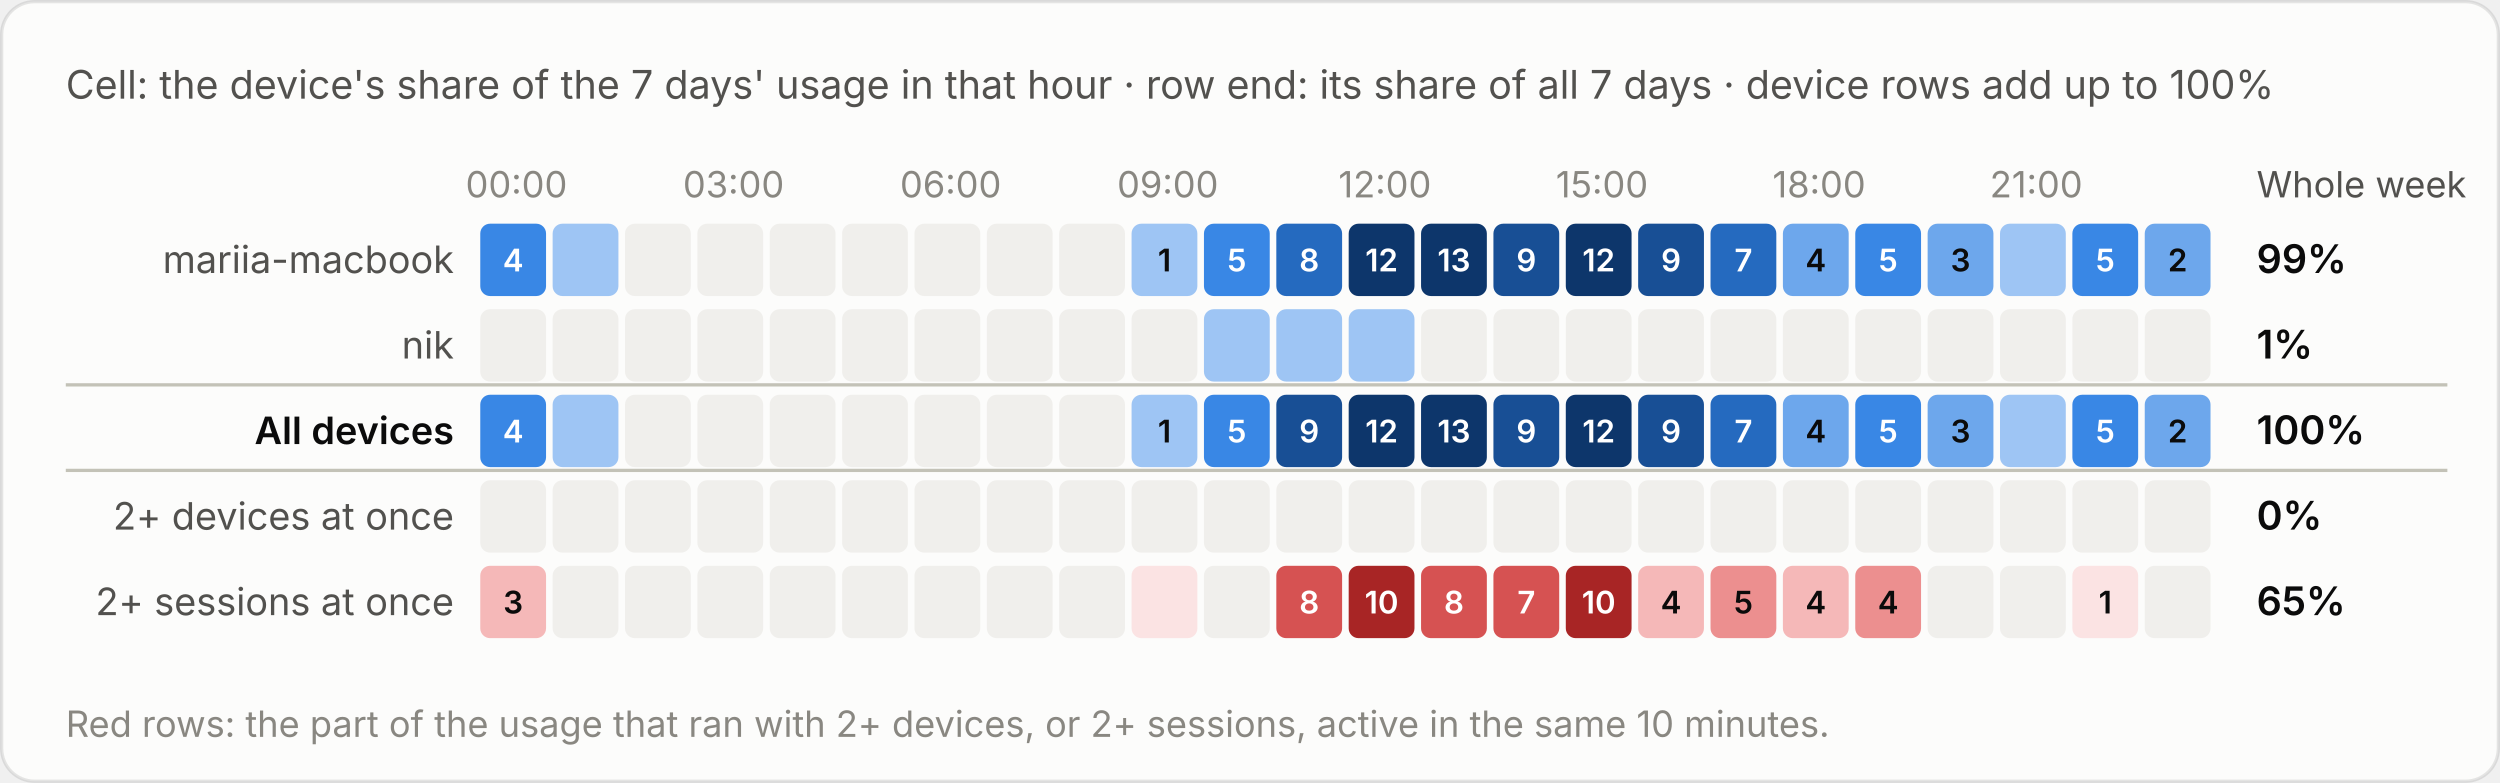
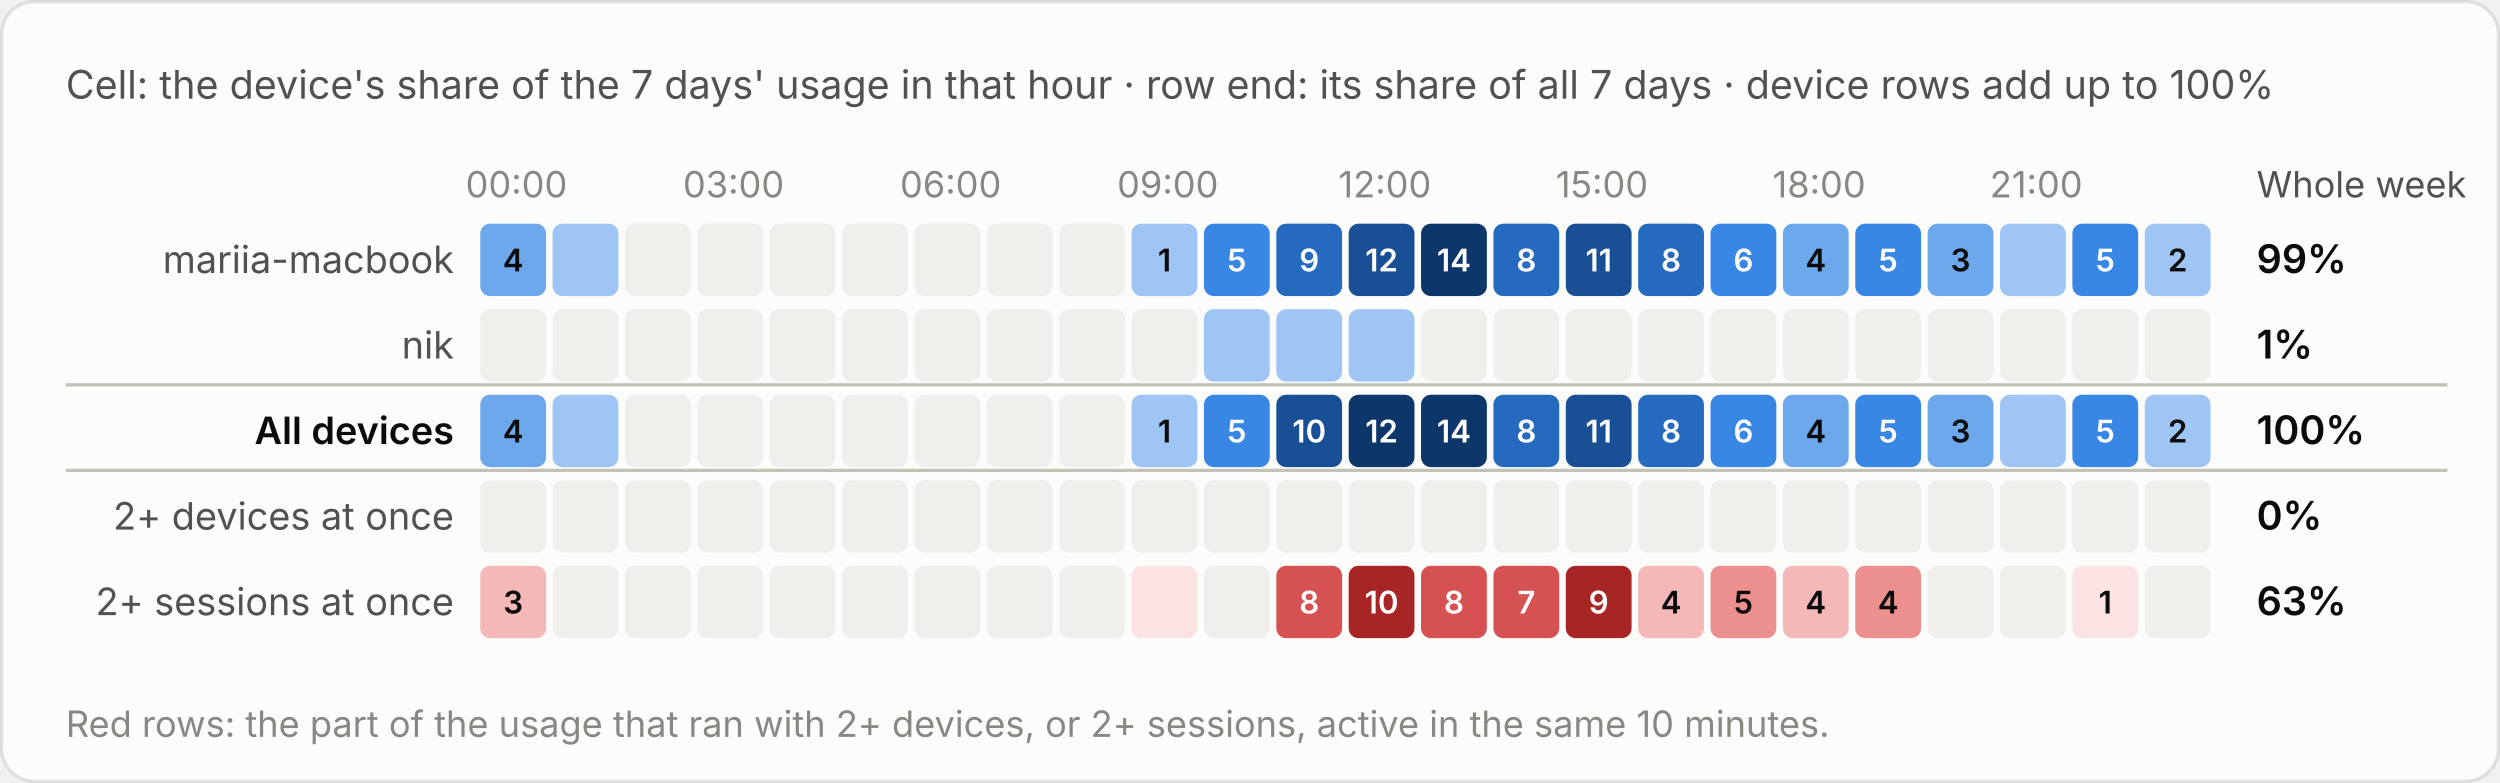
<svg xmlns="http://www.w3.org/2000/svg" viewBox="0 0 760 238" width="760" height="238" role="img" aria-label="Cell: the device's share of the 7 days' usage in that hour · row end: its share of all 7 days · device rows add up to 100%">
  <style>text{font-family:system-ui,-apple-system,"Segoe UI",sans-serif;font-variant-numeric:tabular-nums}.bg{fill:#fcfcfb;stroke:rgba(11,11,11,.10)}.tp{fill:#0b0b0b}.ts{fill:#52514e}.tm{fill:#898781}.grid{stroke:#e1e0d9;stroke-width:1}.base{stroke:#c3c2b7;stroke-width:1}.so{fill:#b5b3ad}.lo{stroke:#b5b3ad}.qe{fill:#f0efec}.ring{stroke:#fcfcfb}.area{fill-opacity:.1}.s0{fill:#2a78d6}.l0{stroke:#2a78d6}.s1{fill:#eb6834}.l1{stroke:#eb6834}.s2{fill:#1baf7a}.l2{stroke:#1baf7a}.s3{fill:#eda100}.l3{stroke:#eda100}.s4{fill:#e87ba4}.l4{stroke:#e87ba4}.s5{fill:#008300}.l5{stroke:#008300}.s6{fill:#4a3aa7}.l6{stroke:#4a3aa7}.s7{fill:#e34948}.l7{stroke:#e34948}.q0{fill:#cde2fb}.q1{fill:#9ec5f4}.q2{fill:#6da7ec}.q3{fill:#3987e5}.q4{fill:#256abf}.q5{fill:#184f95}.q6{fill:#0d366b}.r0{fill:#f8d4d4}.r1{fill:#ec8f8f}.r2{fill:#c42f2f}.a0{fill:#fbe3e3}.a1{fill:#f5b8b8}.a2{fill:#ec8f8f}.a3{fill:#d65252}.a4{fill:#a82525}.tq0{fill:#0b0b0b}.tq1{fill:#0b0b0b}.tq2{fill:#0b0b0b}.tq3{fill:#ffffff}.tq4{fill:#ffffff}.tq5{fill:#ffffff}.tq6{fill:#ffffff}.tr0{fill:#0b0b0b}.tr1{fill:#0b0b0b}.tr2{fill:#ffffff}.ta0{fill:#0b0b0b}.ta1{fill:#0b0b0b}.ta2{fill:#0b0b0b}.ta3{fill:#ffffff}.ta4{fill:#ffffff}.tw{fill:#ffffff}@media (prefers-color-scheme:dark){.bg{fill:#1a1a19;stroke:rgba(255,255,255,.10)}.tp{fill:#fff}.ts{fill:#c3c2b7}.tm{fill:#898781}.grid{stroke:#2c2c2a}.base{stroke:#383835}.so{fill:#5c5b57}.lo{stroke:#5c5b57}.qe{fill:#262624}.ring{stroke:#1a1a19}.s0{fill:#3987e5}.l0{stroke:#3987e5}.s1{fill:#d95926}.l1{stroke:#d95926}.s2{fill:#199e70}.l2{stroke:#199e70}.s3{fill:#c98500}.l3{stroke:#c98500}.s4{fill:#d55181}.l4{stroke:#d55181}.s5{fill:#008300}.l5{stroke:#008300}.s6{fill:#9085e9}.l6{stroke:#9085e9}.s7{fill:#e66767}.l7{stroke:#e66767}.q0{fill:#16263a}.q1{fill:#123a66}.q2{fill:#184f95}.q3{fill:#256abf}.q4{fill:#3987e5}.q5{fill:#6da7ec}.q6{fill:#b7d3f6}.r0{fill:#4a2023}.r1{fill:#8c2c2f}.r2{fill:#e25555}.a0{fill:#3a1a1c}.a1{fill:#5e2427}.a2{fill:#8c2c2f}.a3{fill:#c43c3f}.a4{fill:#f07070}.tq0{fill:#ffffff}.tq1{fill:#ffffff}.tq2{fill:#ffffff}.tq3{fill:#ffffff}.tq4{fill:#ffffff}.tq5{fill:#0b0b0b}.tq6{fill:#0b0b0b}.tr0{fill:#ffffff}.tr1{fill:#ffffff}.tr2{fill:#ffffff}.ta0{fill:#ffffff}.ta1{fill:#ffffff}.ta2{fill:#ffffff}.ta3{fill:#ffffff}.ta4{fill:#0b0b0b}.tw{fill:#ffffff}}</style>
  <rect class="bg" x=".5" y=".5" width="759" height="237" rx="10" />
  <text class="ts" x="20" y="30" font-size="12">Cell: the device's share of the 7 days' usage in that hour · row end: its share of all 7 days · device rows add up to 100%</text>
  <g transform="translate(0,-20)">
    <text class="tm" x="157.0" y="80" font-size="11" text-anchor="middle">00:00</text>
    <text class="tm" x="223.0" y="80" font-size="11" text-anchor="middle">03:00</text>
    <text class="tm" x="289.0" y="80" font-size="11" text-anchor="middle">06:00</text>
    <text class="tm" x="355.0" y="80" font-size="11" text-anchor="middle">09:00</text>
    <text class="tm" x="421.0" y="80" font-size="11" text-anchor="middle">12:00</text>
    <text class="tm" x="487.0" y="80" font-size="11" text-anchor="middle">15:00</text>
    <text class="tm" x="553.0" y="80" font-size="11" text-anchor="middle">18:00</text>
    <text class="tm" x="619.0" y="80" font-size="11" text-anchor="middle">21:00</text>
    <text class="ts" x="686" y="80" font-size="11">Whole week</text>
    <text class="ts" x="138" y="103.0" font-size="11.5" text-anchor="end">mariia-macbook</text>
-     <rect class="q3" x="146.0" y="88" width="20" height="22" rx="3" />
-     <text class="tq3" x="156.0" y="102.5" font-size="9.5" font-weight="600" text-anchor="middle">4</text>
+     <rect class="q2" x="146.0" y="88" width="20" height="22" rx="3" />
+     <text class="tq2" x="156.0" y="102.5" font-size="9.5" font-weight="600" text-anchor="middle">4</text>
    <rect class="q1" x="168.0" y="88" width="20" height="22" rx="3" />
    <rect class="qe" x="190.0" y="88" width="20" height="22" rx="3" />
    <rect class="qe" x="212.0" y="88" width="20" height="22" rx="3" />
    <rect class="qe" x="234.0" y="88" width="20" height="22" rx="3" />
    <rect class="qe" x="256.0" y="88" width="20" height="22" rx="3" />
    <rect class="qe" x="278.0" y="88" width="20" height="22" rx="3" />
    <rect class="qe" x="300.0" y="88" width="20" height="22" rx="3" />
    <rect class="qe" x="322.0" y="88" width="20" height="22" rx="3" />
    <rect class="q1" x="344.0" y="88" width="20" height="22" rx="3" />
    <text class="tq1" x="354.0" y="102.5" font-size="9.5" font-weight="600" text-anchor="middle">1</text>
    <rect class="q3" x="366.0" y="88" width="20" height="22" rx="3" />
    <text class="tq3" x="376.0" y="102.5" font-size="9.5" font-weight="600" text-anchor="middle">5</text>
    <rect class="q4" x="388.0" y="88" width="20" height="22" rx="3" />
-     <text class="tq4" x="398.0" y="102.5" font-size="9.5" font-weight="600" text-anchor="middle">8</text>
-     <rect class="q6" x="410.0" y="88" width="20" height="22" rx="3" />
-     <text class="tq6" x="420.0" y="102.5" font-size="9.5" font-weight="600" text-anchor="middle">12</text>
+     <text class="tq4" x="398.0" y="102.5" font-size="9.5" font-weight="600" text-anchor="middle">9</text>
+     <rect class="q5" x="410.0" y="88" width="20" height="22" rx="3" />
+     <text class="tq5" x="420.0" y="102.5" font-size="9.5" font-weight="600" text-anchor="middle">12</text>
    <rect class="q6" x="432.0" y="88" width="20" height="22" rx="3" />
-     <text class="tq6" x="442.0" y="102.5" font-size="9.5" font-weight="600" text-anchor="middle">13</text>
-     <rect class="q5" x="454.0" y="88" width="20" height="22" rx="3" />
-     <text class="tq5" x="464.0" y="102.5" font-size="9.5" font-weight="600" text-anchor="middle">9</text>
-     <rect class="q6" x="476.0" y="88" width="20" height="22" rx="3" />
-     <text class="tq6" x="486.0" y="102.5" font-size="9.5" font-weight="600" text-anchor="middle">12</text>
-     <rect class="q5" x="498.0" y="88" width="20" height="22" rx="3" />
-     <text class="tq5" x="508.0" y="102.5" font-size="9.5" font-weight="600" text-anchor="middle">9</text>
-     <rect class="q4" x="520.0" y="88" width="20" height="22" rx="3" />
-     <text class="tq4" x="530.0" y="102.5" font-size="9.5" font-weight="600" text-anchor="middle">7</text>
+     <text class="tq6" x="442.0" y="102.5" font-size="9.5" font-weight="600" text-anchor="middle">14</text>
+     <rect class="q4" x="454.0" y="88" width="20" height="22" rx="3" />
+     <text class="tq4" x="464.0" y="102.5" font-size="9.5" font-weight="600" text-anchor="middle">8</text>
+     <rect class="q5" x="476.0" y="88" width="20" height="22" rx="3" />
+     <text class="tq5" x="486.0" y="102.5" font-size="9.5" font-weight="600" text-anchor="middle">11</text>
+     <rect class="q4" x="498.0" y="88" width="20" height="22" rx="3" />
+     <text class="tq4" x="508.0" y="102.5" font-size="9.5" font-weight="600" text-anchor="middle">8</text>
+     <rect class="q3" x="520.0" y="88" width="20" height="22" rx="3" />
+     <text class="tq3" x="530.0" y="102.5" font-size="9.5" font-weight="600" text-anchor="middle">6</text>
    <rect class="q2" x="542.0" y="88" width="20" height="22" rx="3" />
    <text class="tq2" x="552.0" y="102.5" font-size="9.5" font-weight="600" text-anchor="middle">4</text>
    <rect class="q3" x="564.0" y="88" width="20" height="22" rx="3" />
    <text class="tq3" x="574.0" y="102.5" font-size="9.5" font-weight="600" text-anchor="middle">5</text>
    <rect class="q2" x="586.0" y="88" width="20" height="22" rx="3" />
    <text class="tq2" x="596.0" y="102.5" font-size="9.5" font-weight="600" text-anchor="middle">3</text>
    <rect class="q1" x="608.0" y="88" width="20" height="22" rx="3" />
    <rect class="q3" x="630.0" y="88" width="20" height="22" rx="3" />
    <text class="tq3" x="640.0" y="102.5" font-size="9.5" font-weight="600" text-anchor="middle">5</text>
-     <rect class="q2" x="652.0" y="88" width="20" height="22" rx="3" />
-     <text class="tq2" x="662.0" y="102.5" font-size="9.5" font-weight="600" text-anchor="middle">2</text>
+     <rect class="q1" x="652.0" y="88" width="20" height="22" rx="3" />
+     <text class="tq1" x="662.0" y="102.5" font-size="9.5" font-weight="600" text-anchor="middle">2</text>
    <text class="tp" x="686" y="103.0" font-size="12" font-weight="600">99%</text>
    <text class="ts" x="138" y="129.0" font-size="11.5" text-anchor="end">nik</text>
    <rect class="qe" x="146.0" y="114" width="20" height="22" rx="3" />
    <rect class="qe" x="168.0" y="114" width="20" height="22" rx="3" />
    <rect class="qe" x="190.0" y="114" width="20" height="22" rx="3" />
    <rect class="qe" x="212.0" y="114" width="20" height="22" rx="3" />
    <rect class="qe" x="234.0" y="114" width="20" height="22" rx="3" />
    <rect class="qe" x="256.0" y="114" width="20" height="22" rx="3" />
    <rect class="qe" x="278.0" y="114" width="20" height="22" rx="3" />
    <rect class="qe" x="300.0" y="114" width="20" height="22" rx="3" />
    <rect class="qe" x="322.0" y="114" width="20" height="22" rx="3" />
    <rect class="qe" x="344.0" y="114" width="20" height="22" rx="3" />
    <rect class="q1" x="366.0" y="114" width="20" height="22" rx="3" />
    <rect class="q1" x="388.0" y="114" width="20" height="22" rx="3" />
    <rect class="q1" x="410.0" y="114" width="20" height="22" rx="3" />
    <rect class="qe" x="432.0" y="114" width="20" height="22" rx="3" />
    <rect class="qe" x="454.0" y="114" width="20" height="22" rx="3" />
    <rect class="qe" x="476.0" y="114" width="20" height="22" rx="3" />
    <rect class="qe" x="498.0" y="114" width="20" height="22" rx="3" />
    <rect class="qe" x="520.0" y="114" width="20" height="22" rx="3" />
    <rect class="qe" x="542.0" y="114" width="20" height="22" rx="3" />
    <rect class="qe" x="564.0" y="114" width="20" height="22" rx="3" />
    <rect class="qe" x="586.0" y="114" width="20" height="22" rx="3" />
    <rect class="qe" x="608.0" y="114" width="20" height="22" rx="3" />
    <rect class="qe" x="630.0" y="114" width="20" height="22" rx="3" />
    <rect class="qe" x="652.0" y="114" width="20" height="22" rx="3" />
    <text class="tp" x="686" y="129.0" font-size="12" font-weight="600">1%</text>
    <line class="base" x1="20" x2="744" y1="137" y2="137" />
    <text class="tp" x="138" y="155.0" font-size="11.5" text-anchor="end" font-weight="600">All devices</text>
-     <rect class="q3" x="146.0" y="140" width="20" height="22" rx="3" />
-     <text class="tq3" x="156.0" y="154.5" font-size="9.5" font-weight="600" text-anchor="middle">4</text>
+     <rect class="q2" x="146.0" y="140" width="20" height="22" rx="3" />
+     <text class="tq2" x="156.0" y="154.5" font-size="9.5" font-weight="600" text-anchor="middle">4</text>
    <rect class="q1" x="168.0" y="140" width="20" height="22" rx="3" />
    <rect class="qe" x="190.0" y="140" width="20" height="22" rx="3" />
    <rect class="qe" x="212.0" y="140" width="20" height="22" rx="3" />
    <rect class="qe" x="234.0" y="140" width="20" height="22" rx="3" />
    <rect class="qe" x="256.0" y="140" width="20" height="22" rx="3" />
    <rect class="qe" x="278.0" y="140" width="20" height="22" rx="3" />
    <rect class="qe" x="300.0" y="140" width="20" height="22" rx="3" />
    <rect class="qe" x="322.0" y="140" width="20" height="22" rx="3" />
    <rect class="q1" x="344.0" y="140" width="20" height="22" rx="3" />
    <text class="tq1" x="354.0" y="154.5" font-size="9.5" font-weight="600" text-anchor="middle">1</text>
    <rect class="q3" x="366.0" y="140" width="20" height="22" rx="3" />
    <text class="tq3" x="376.0" y="154.5" font-size="9.5" font-weight="600" text-anchor="middle">5</text>
    <rect class="q5" x="388.0" y="140" width="20" height="22" rx="3" />
-     <text class="tq5" x="398.0" y="154.5" font-size="9.5" font-weight="600" text-anchor="middle">9</text>
+     <text class="tq5" x="398.0" y="154.5" font-size="9.5" font-weight="600" text-anchor="middle">10</text>
    <rect class="q6" x="410.0" y="140" width="20" height="22" rx="3" />
    <text class="tq6" x="420.0" y="154.5" font-size="9.5" font-weight="600" text-anchor="middle">12</text>
    <rect class="q6" x="432.0" y="140" width="20" height="22" rx="3" />
-     <text class="tq6" x="442.0" y="154.5" font-size="9.5" font-weight="600" text-anchor="middle">13</text>
-     <rect class="q5" x="454.0" y="140" width="20" height="22" rx="3" />
-     <text class="tq5" x="464.0" y="154.5" font-size="9.5" font-weight="600" text-anchor="middle">9</text>
-     <rect class="q6" x="476.0" y="140" width="20" height="22" rx="3" />
-     <text class="tq6" x="486.0" y="154.5" font-size="9.5" font-weight="600" text-anchor="middle">12</text>
-     <rect class="q5" x="498.0" y="140" width="20" height="22" rx="3" />
-     <text class="tq5" x="508.0" y="154.5" font-size="9.5" font-weight="600" text-anchor="middle">9</text>
-     <rect class="q4" x="520.0" y="140" width="20" height="22" rx="3" />
-     <text class="tq4" x="530.0" y="154.5" font-size="9.5" font-weight="600" text-anchor="middle">7</text>
+     <text class="tq6" x="442.0" y="154.5" font-size="9.5" font-weight="600" text-anchor="middle">14</text>
+     <rect class="q4" x="454.0" y="140" width="20" height="22" rx="3" />
+     <text class="tq4" x="464.0" y="154.5" font-size="9.5" font-weight="600" text-anchor="middle">8</text>
+     <rect class="q5" x="476.0" y="140" width="20" height="22" rx="3" />
+     <text class="tq5" x="486.0" y="154.5" font-size="9.5" font-weight="600" text-anchor="middle">11</text>
+     <rect class="q4" x="498.0" y="140" width="20" height="22" rx="3" />
+     <text class="tq4" x="508.0" y="154.5" font-size="9.5" font-weight="600" text-anchor="middle">8</text>
+     <rect class="q3" x="520.0" y="140" width="20" height="22" rx="3" />
+     <text class="tq3" x="530.0" y="154.5" font-size="9.5" font-weight="600" text-anchor="middle">6</text>
    <rect class="q2" x="542.0" y="140" width="20" height="22" rx="3" />
    <text class="tq2" x="552.0" y="154.5" font-size="9.5" font-weight="600" text-anchor="middle">4</text>
    <rect class="q3" x="564.0" y="140" width="20" height="22" rx="3" />
    <text class="tq3" x="574.0" y="154.5" font-size="9.5" font-weight="600" text-anchor="middle">5</text>
    <rect class="q2" x="586.0" y="140" width="20" height="22" rx="3" />
    <text class="tq2" x="596.0" y="154.5" font-size="9.5" font-weight="600" text-anchor="middle">3</text>
    <rect class="q1" x="608.0" y="140" width="20" height="22" rx="3" />
    <rect class="q3" x="630.0" y="140" width="20" height="22" rx="3" />
    <text class="tq3" x="640.0" y="154.5" font-size="9.5" font-weight="600" text-anchor="middle">5</text>
-     <rect class="q2" x="652.0" y="140" width="20" height="22" rx="3" />
-     <text class="tq2" x="662.0" y="154.5" font-size="9.5" font-weight="600" text-anchor="middle">2</text>
+     <rect class="q1" x="652.0" y="140" width="20" height="22" rx="3" />
+     <text class="tq1" x="662.0" y="154.5" font-size="9.5" font-weight="600" text-anchor="middle">2</text>
    <text class="tp" x="686" y="155.0" font-size="12" font-weight="600">100%</text>
    <line class="base" x1="20" x2="744" y1="163" y2="163" />
    <text class="ts" x="138" y="181.0" font-size="11.5" text-anchor="end">2+ devices at once</text>
    <rect class="qe" x="146.0" y="166" width="20" height="22" rx="3" />
    <rect class="qe" x="168.0" y="166" width="20" height="22" rx="3" />
    <rect class="qe" x="190.0" y="166" width="20" height="22" rx="3" />
    <rect class="qe" x="212.0" y="166" width="20" height="22" rx="3" />
    <rect class="qe" x="234.0" y="166" width="20" height="22" rx="3" />
    <rect class="qe" x="256.0" y="166" width="20" height="22" rx="3" />
    <rect class="qe" x="278.0" y="166" width="20" height="22" rx="3" />
    <rect class="qe" x="300.0" y="166" width="20" height="22" rx="3" />
    <rect class="qe" x="322.0" y="166" width="20" height="22" rx="3" />
    <rect class="qe" x="344.0" y="166" width="20" height="22" rx="3" />
    <rect class="qe" x="366.0" y="166" width="20" height="22" rx="3" />
    <rect class="qe" x="388.0" y="166" width="20" height="22" rx="3" />
    <rect class="qe" x="410.0" y="166" width="20" height="22" rx="3" />
    <rect class="qe" x="432.0" y="166" width="20" height="22" rx="3" />
    <rect class="qe" x="454.0" y="166" width="20" height="22" rx="3" />
    <rect class="qe" x="476.0" y="166" width="20" height="22" rx="3" />
    <rect class="qe" x="498.0" y="166" width="20" height="22" rx="3" />
    <rect class="qe" x="520.0" y="166" width="20" height="22" rx="3" />
    <rect class="qe" x="542.0" y="166" width="20" height="22" rx="3" />
    <rect class="qe" x="564.0" y="166" width="20" height="22" rx="3" />
    <rect class="qe" x="586.0" y="166" width="20" height="22" rx="3" />
    <rect class="qe" x="608.0" y="166" width="20" height="22" rx="3" />
    <rect class="qe" x="630.0" y="166" width="20" height="22" rx="3" />
    <rect class="qe" x="652.0" y="166" width="20" height="22" rx="3" />
    <text class="tp" x="686" y="181.0" font-size="12" font-weight="600">0%</text>
    <text class="ts" x="138" y="207.0" font-size="11.5" text-anchor="end">2+ sessions at once</text>
    <rect class="a1" x="146.0" y="192" width="20" height="22" rx="3" />
    <text class="ta1" x="156.0" y="206.5" font-size="9.5" font-weight="600" text-anchor="middle">3</text>
    <rect class="qe" x="168.0" y="192" width="20" height="22" rx="3" />
    <rect class="qe" x="190.0" y="192" width="20" height="22" rx="3" />
    <rect class="qe" x="212.0" y="192" width="20" height="22" rx="3" />
    <rect class="qe" x="234.0" y="192" width="20" height="22" rx="3" />
    <rect class="qe" x="256.0" y="192" width="20" height="22" rx="3" />
    <rect class="qe" x="278.0" y="192" width="20" height="22" rx="3" />
    <rect class="qe" x="300.0" y="192" width="20" height="22" rx="3" />
    <rect class="qe" x="322.0" y="192" width="20" height="22" rx="3" />
    <rect class="a0" x="344.0" y="192" width="20" height="22" rx="3" />
    <rect class="qe" x="366.0" y="192" width="20" height="22" rx="3" />
    <rect class="a3" x="388.0" y="192" width="20" height="22" rx="3" />
    <text class="ta3" x="398.0" y="206.5" font-size="9.5" font-weight="600" text-anchor="middle">8</text>
    <rect class="a4" x="410.0" y="192" width="20" height="22" rx="3" />
    <text class="ta4" x="420.0" y="206.5" font-size="9.5" font-weight="600" text-anchor="middle">10</text>
    <rect class="a3" x="432.0" y="192" width="20" height="22" rx="3" />
    <text class="ta3" x="442.0" y="206.5" font-size="9.5" font-weight="600" text-anchor="middle">8</text>
    <rect class="a3" x="454.0" y="192" width="20" height="22" rx="3" />
    <text class="ta3" x="464.0" y="206.5" font-size="9.5" font-weight="600" text-anchor="middle">7</text>
    <rect class="a4" x="476.0" y="192" width="20" height="22" rx="3" />
-     <text class="ta4" x="486.0" y="206.5" font-size="9.5" font-weight="600" text-anchor="middle">10</text>
+     <text class="ta4" x="486.0" y="206.5" font-size="9.5" font-weight="600" text-anchor="middle">9</text>
    <rect class="a1" x="498.0" y="192" width="20" height="22" rx="3" />
    <text class="ta1" x="508.0" y="206.5" font-size="9.5" font-weight="600" text-anchor="middle">4</text>
    <rect class="a2" x="520.0" y="192" width="20" height="22" rx="3" />
    <text class="ta2" x="530.0" y="206.5" font-size="9.5" font-weight="600" text-anchor="middle">5</text>
    <rect class="a1" x="542.0" y="192" width="20" height="22" rx="3" />
    <text class="ta1" x="552.0" y="206.5" font-size="9.5" font-weight="600" text-anchor="middle">4</text>
    <rect class="a2" x="564.0" y="192" width="20" height="22" rx="3" />
    <text class="ta2" x="574.0" y="206.5" font-size="9.5" font-weight="600" text-anchor="middle">4</text>
    <rect class="qe" x="586.0" y="192" width="20" height="22" rx="3" />
    <rect class="qe" x="608.0" y="192" width="20" height="22" rx="3" />
    <rect class="a0" x="630.0" y="192" width="20" height="22" rx="3" />
    <text class="ta0" x="640.0" y="206.5" font-size="9.5" font-weight="600" text-anchor="middle">1</text>
    <rect class="qe" x="652.0" y="192" width="20" height="22" rx="3" />
-     <text class="tp" x="686" y="207.0" font-size="12" font-weight="600">65%</text>
+     <text class="tp" x="686" y="207.0" font-size="12" font-weight="600">63%</text>
    <text class="tm" x="20" y="244" font-size="11">Red rows: the part of the usage that ran with 2+ devices, or 2+ sessions, active in the same 10 minutes.</text>
  </g>
</svg>
